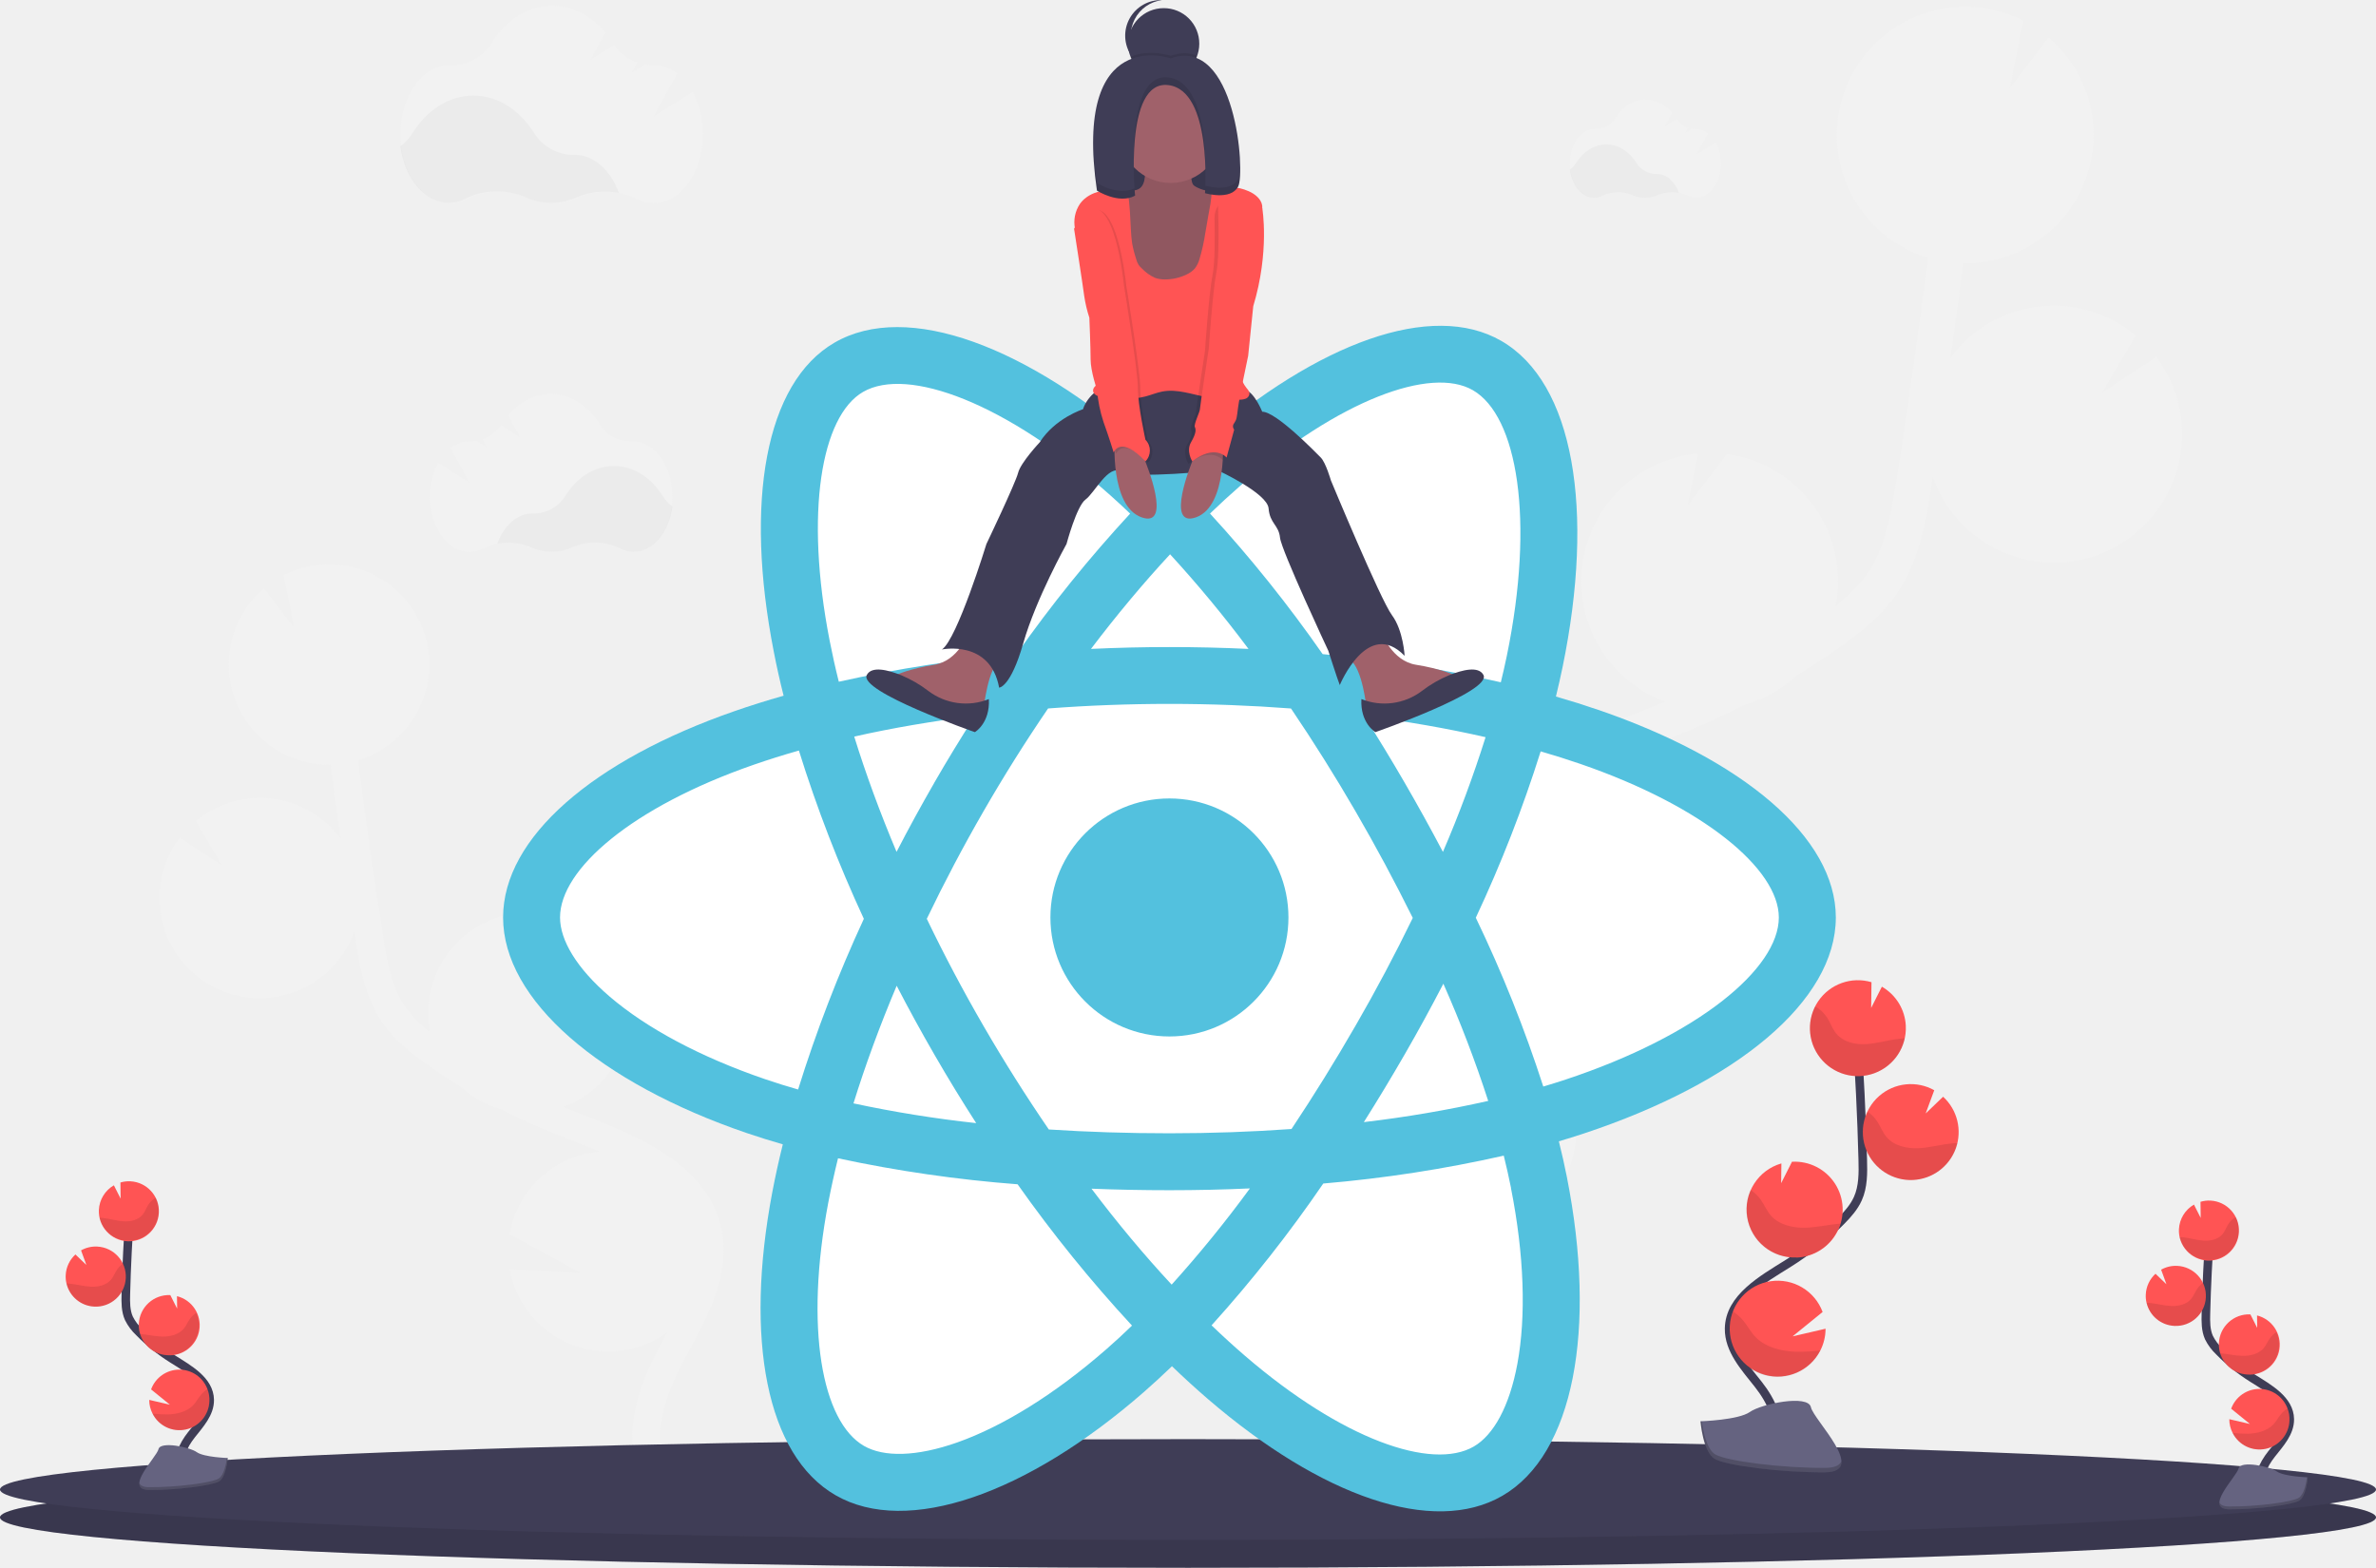
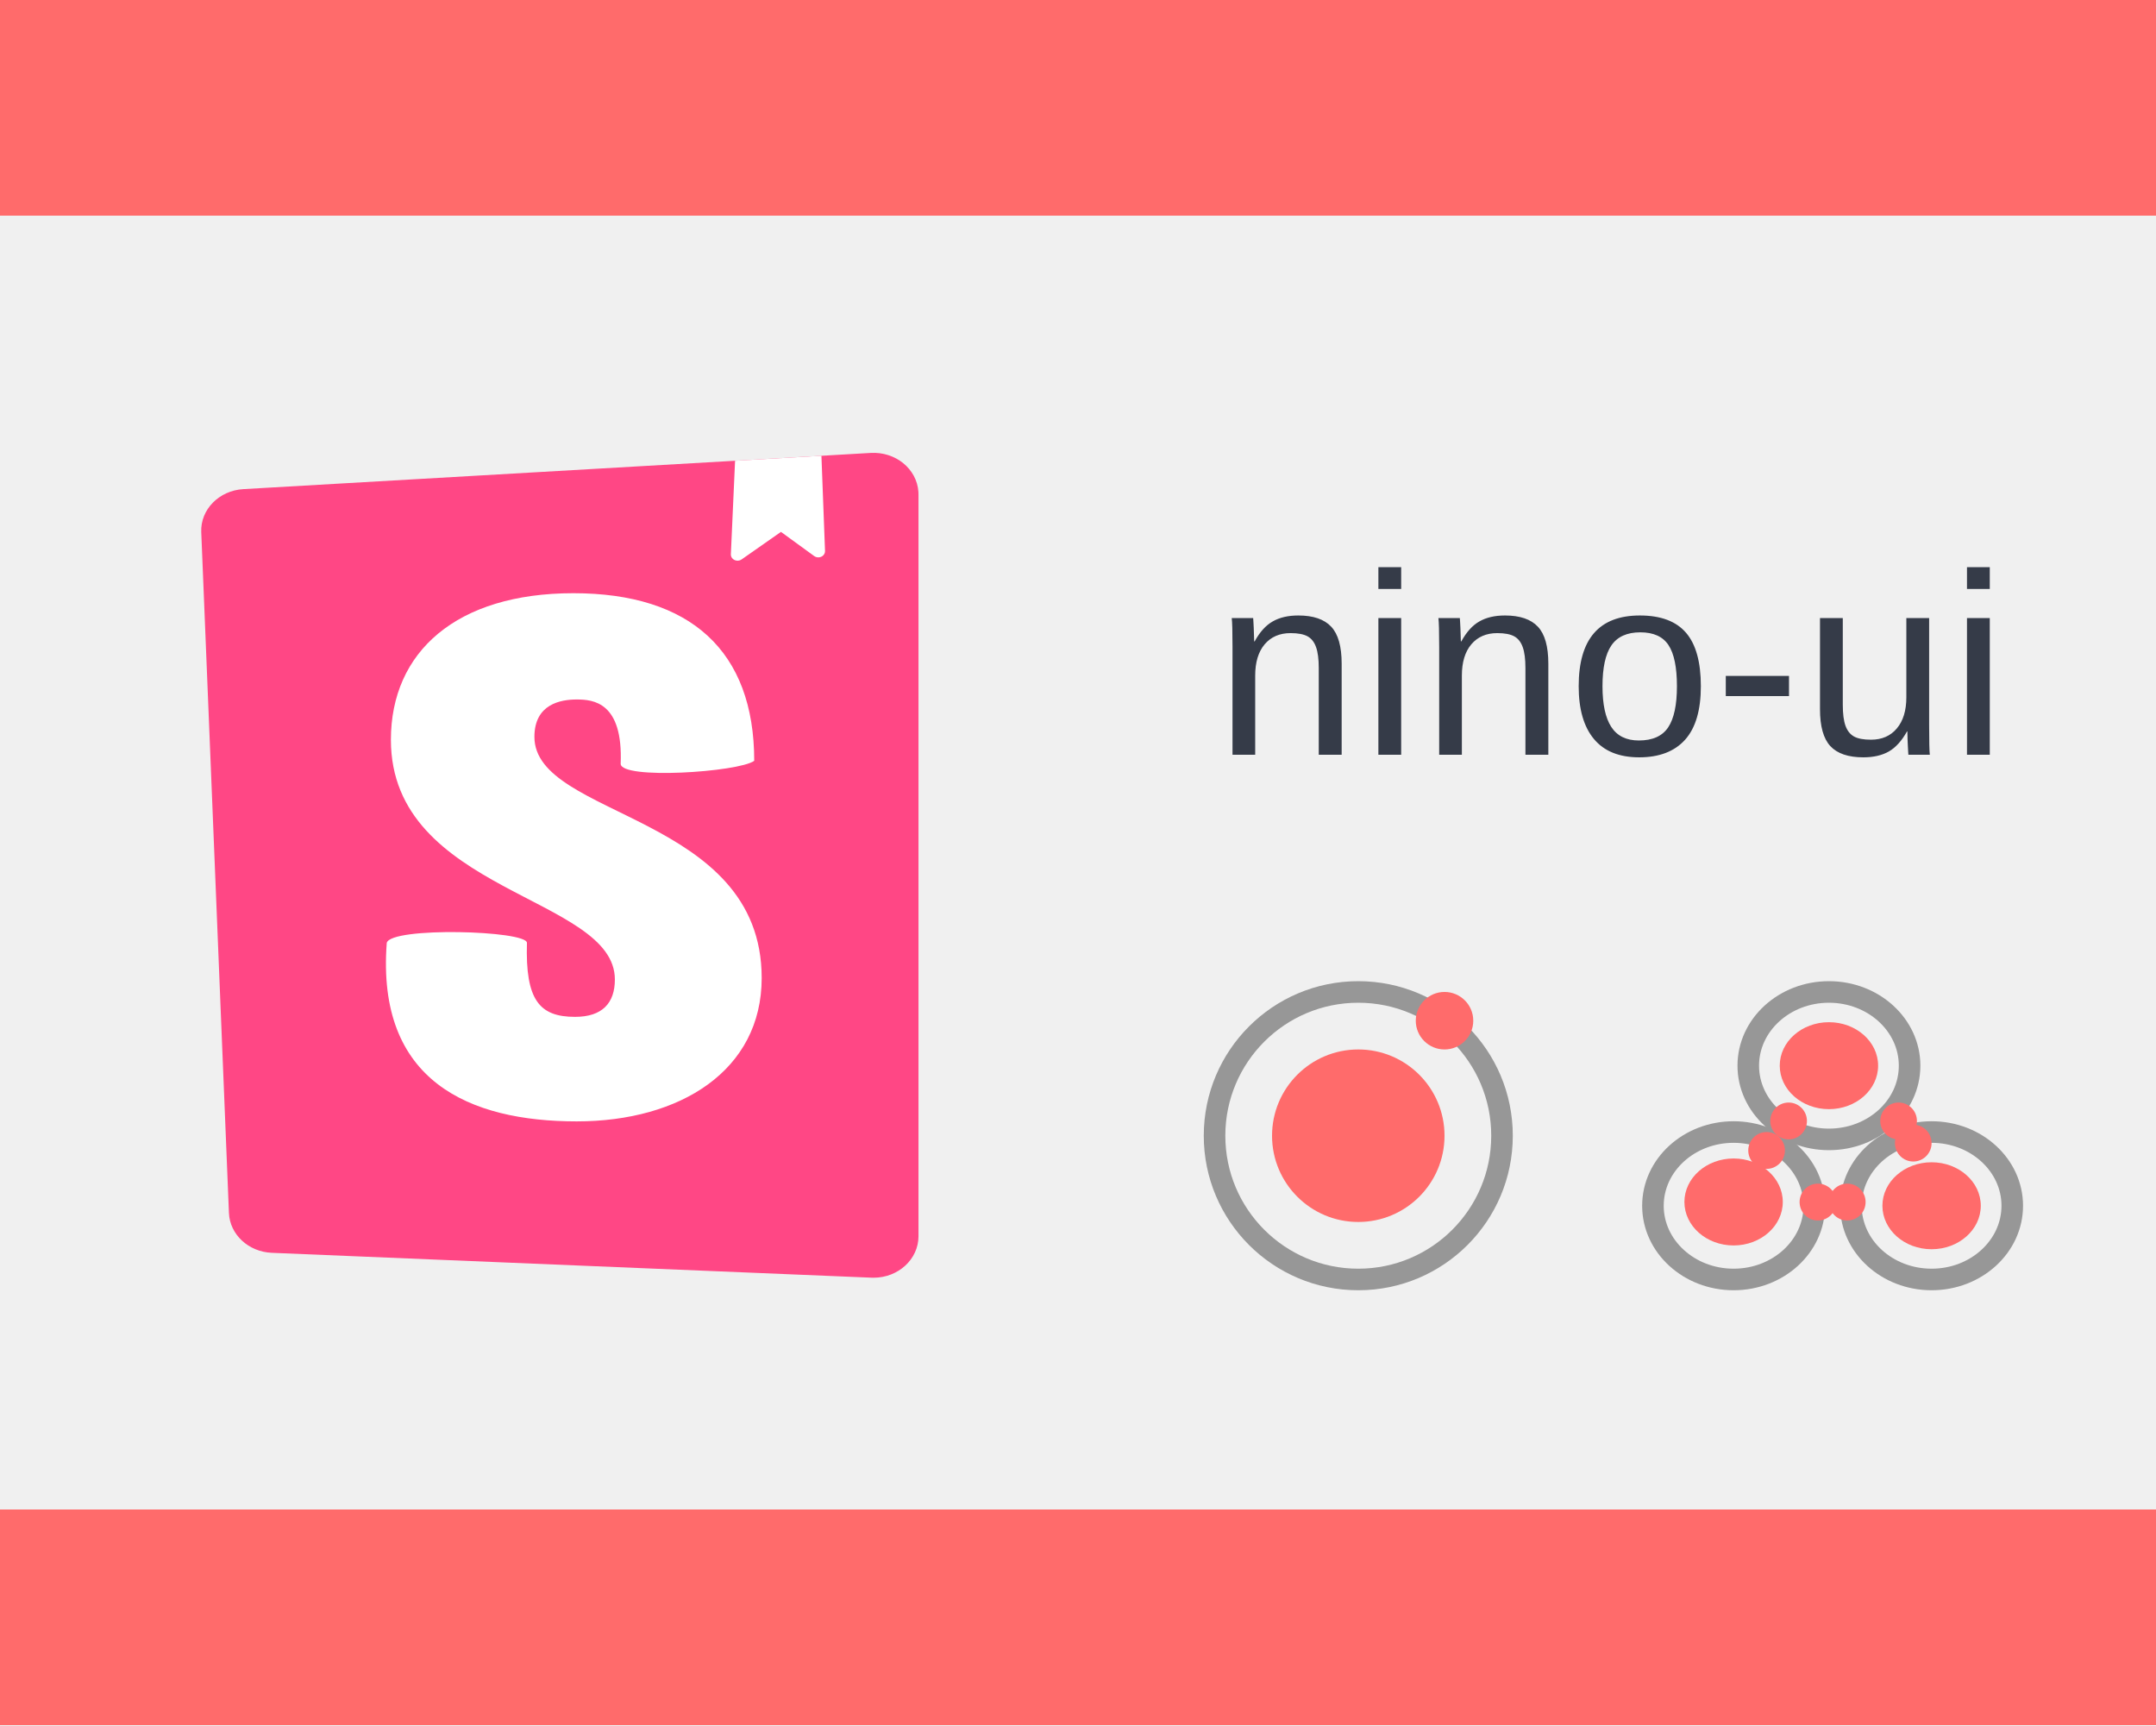
- <svg xmlns="http://www.w3.org/2000/svg" id="a75d69e6-d07c-4db3-9c83-72b2470e5561" data-name="Layer 1" width="1108" height="731.18" viewBox="0 0 1108 731.18">
-   <path d="M813.68,415.2l6.89-2.7c.66-.26,1.31-.54,2-.81a59.85,59.85,0,0,1,15.28-115.77l-4.8,24.2,18.22-23.92.16,0a59.87,59.87,0,0,1,51.16,67.45c-.15,1.13-.39,2.23-.6,3.34,5.61-4.43,10.87-9.32,14.81-15,8-11.54,10.71-25.76,13.47-43.17,5.47-34.48,10.4-69.34,14.84-104.18a59.83,59.83,0,0,1-42-65.36c.25-1.82.6-3.59,1-5.34.1-.44.2-.88.31-1.31.43-1.69.91-3.35,1.47-5,.09-.27.21-.52.3-.78.5-1.37,1-2.72,1.65-4,.22-.5.44-1,.67-1.47.69-1.43,1.42-2.83,2.22-4.19.27-.45.56-.88.83-1.33.62-1,1.27-2,1.94-2.93.36-.5.71-1,1.08-1.49l.27-.39,0,0a59.81,59.81,0,0,1,74.64-17l-6.24,31.49,18-23.64a59.5,59.5,0,0,1,16.32,68.62h.07c-.17.4-.38.78-.55,1.18-.33.74-.67,1.47-1,2.2-.46.93-1,1.84-1.45,2.74-.38.68-.75,1.36-1.16,2-.59,1-1.23,1.9-1.87,2.83-.38.54-.73,1.1-1.12,1.63-1,1.39-2.12,2.72-3.26,4-.4.45-.83.86-1.25,1.3-.81.86-1.62,1.71-2.48,2.52-.53.5-1.09,1-1.64,1.46-.79.7-1.6,1.38-2.43,2-.59.47-1.19.92-1.79,1.36-.87.63-1.75,1.22-2.64,1.81-.6.39-1.2.78-1.81,1.15-1,.61-2.05,1.17-3.1,1.72-.53.27-1,.57-1.59.83-1.58.77-3.2,1.48-4.85,2.11-.31.12-.64.21-.95.32-1.38.5-2.77,1-4.18,1.35-.61.17-1.23.31-1.85.46-1.15.28-2.31.54-3.48.76q-1,.18-2.07.33c-1.15.17-2.31.3-3.48.4-.69.06-1.37.12-2.07.16-1.26.06-2.53.07-3.8.06a2.08,2.08,0,0,0-.25,0q-2.82,22-5.92,44A59.82,59.82,0,0,1,1042,240.88l-15.68,26.58,25.21-16.59a59.68,59.68,0,0,1,11.5,44.16,58.76,58.76,0,0,1-4.5,15.94,59.83,59.83,0,0,1-111.19-4c-.23,1.48-.45,3-.68,4.46-2.44,15.35-5.47,34.46-16.23,50-7.29,10.56-17.33,18.36-27.09,25.22q-9.52,6.7-19.48,12.77a59.85,59.85,0,0,1-24.53,13.74q-16,8.19-32.69,14.81l-6.95,2.72c-6.25,2.44-12.65,4.94-19,7.6,1,.09,2,.17,3,.3a59.9,59.9,0,0,1,50.86,49.05l-42.31,23.11,42.18-1.89A59.16,59.16,0,0,1,843,534.54a59.87,59.87,0,0,1-82.7,11.74l2.1,3.91c1.4,2.58,2.78,5.15,4.12,7.7,18.33,34.74,19.66,64.74,3.75,84.49l-13-10.45c15.49-19.22,3.2-49.77-5.5-66.27-1.32-2.5-2.68-5-4-7.56C736,536.27,722.65,511.53,728,485.2,736,445.5,779.05,428.7,813.68,415.2Z" transform="translate(-46 -84.41)" fill="#f2f2f2" />
-   <path d="M315.6,603.42l-5.38-2.11c-.52-.2-1-.43-1.54-.63a46.75,46.75,0,0,0-11.94-90.42l3.75,18.9-14.22-18.68h-.13a46.76,46.76,0,0,0-40,52.68c.12.89.31,1.74.47,2.61a55.84,55.84,0,0,1-11.56-11.73c-6.23-9-8.37-20.12-10.53-33.71C220.29,493.4,216.45,466.18,213,439a46.72,46.72,0,0,0,32.77-51.05c-.2-1.42-.47-2.8-.79-4.17l-.24-1c-.34-1.32-.71-2.62-1.15-3.88-.07-.21-.16-.41-.24-.61-.39-1.07-.82-2.12-1.28-3.15-.18-.38-.35-.77-.53-1.15-.54-1.11-1.11-2.2-1.73-3.26-.21-.36-.44-.7-.65-1-.49-.78-1-1.55-1.52-2.29-.28-.39-.55-.79-.84-1.17l-.21-.3h0a46.76,46.76,0,0,0-58.29-13.32l4.88,24.6-14.07-18.46a46.48,46.48,0,0,0-12.75,53.59h-.05c.13.31.29.61.43.92.26.58.52,1.15.8,1.72q.54,1.08,1.14,2.13c.29.54.58,1.07.9,1.59.46.75,1,1.48,1.46,2.21.3.42.57.86.88,1.27.8,1.08,1.65,2.12,2.54,3.13.31.35.65.67,1,1,.63.67,1.27,1.33,1.94,2,.41.4.85.77,1.28,1.14q.93.83,1.89,1.59c.46.36.93.71,1.4,1.06.68.49,1.37,1,2.06,1.41.47.31.94.61,1.42.9.79.48,1.6.91,2.42,1.34.42.22.82.45,1.24.66,1.24.6,2.5,1.15,3.79,1.64.24.1.5.16.74.25,1.07.39,2.16.75,3.27,1.06.47.13,1,.24,1.44.35.9.22,1.8.43,2.72.6l1.61.26c.9.13,1.81.23,2.72.31.54.05,1.07.09,1.62.12,1,.05,2,.06,3,.05h.19q2.2,17.22,4.62,34.41a46.71,46.71,0,0,0-67.48-8.14L149.49,488l-19.68-12.95a46.57,46.57,0,0,0-9,34.49A45.8,45.8,0,0,0,124.34,522a46.73,46.73,0,0,0,86.84-3.12c.18,1.15.35,2.32.53,3.48,1.9,12,4.27,26.92,12.67,39.08,5.7,8.24,13.54,14.33,21.16,19.69q7.44,5.24,15.21,10a46.88,46.88,0,0,0,19.16,10.74c8.32,4.26,16.84,8.14,25.54,11.56l5.42,2.13c4.88,1.9,9.88,3.85,14.81,5.93-.78.07-1.57.13-2.36.24A46.77,46.77,0,0,0,283.6,660l33,18-32.94-1.47a46.78,46.78,0,0,0,73.57,29.2c-.55,1-1.09,2-1.64,3.05-1.09,2-2.17,4-3.22,6-14.31,27.13-15.35,50.57-2.92,66l10.13-8.16c-12.1-15-2.5-38.87,4.3-51.76,1-1.95,2.09-3.92,3.16-5.9,9.19-17,19.61-36.37,15.46-56.94C376.29,627.08,342.64,614,315.6,603.42Z" transform="translate(-46 -84.41)" fill="#f2f2f2" />
-   <ellipse cx="554" cy="707.68" rx="554" ry="23.5" fill="#3f3d56" />
-   <ellipse cx="554" cy="707.68" rx="554" ry="23.5" opacity="0.1" />
-   <ellipse cx="554" cy="694.68" rx="554" ry="23.5" fill="#3f3d56" />
-   <path d="M131,770.73c-3-5.51.4-12.26,4.28-17.18s8.61-10,8.51-16.29c-.14-9-9.7-14.31-17.33-19.08a84.78,84.78,0,0,1-15.56-12.51,23,23,0,0,1-4.78-6.4c-1.58-3.52-1.53-7.52-1.43-11.38q.5-19.26,1.9-38.48" transform="translate(-46 -84.41)" fill="none" stroke="#3f3d56" stroke-miterlimit="10" stroke-width="4" />
-   <path d="M92.11,648.7a14,14,0,0,1,7-11.49l3.14,6.21-.09-7.52a13.86,13.86,0,0,1,4.62-.56A14,14,0,1,1,92.11,648.7Z" transform="translate(-46 -84.41)" fill="#ff5454" />
-   <path d="M117.14,743.7a14,14,0,0,0,26.5-5.76,13.82,13.82,0,0,0-.91-5.69,14,14,0,0,0-26.27.15l8.77,7.13-9.64-2.24A13.89,13.89,0,0,0,117.14,743.7Z" transform="translate(-46 -84.41)" fill="#ff5454" />
-   <path d="M124.07,716.45a14,14,0,0,0,4.46-27.54l.07,5.79-3.18-6.29h0a14,14,0,0,0-1.31,28.05Z" transform="translate(-46 -84.41)" fill="#ff5454" />
-   <path d="M90,693.78a14,14,0,0,0,1.32-28,13.88,13.88,0,0,0-7.52,1.78l2.48,6.8-5.11-4.9a14,14,0,0,0-4.53,9.69A13.33,13.33,0,0,0,77,683,14,14,0,0,0,90,693.78Z" transform="translate(-46 -84.41)" fill="#ff5454" />
-   <path d="M94,652.44c3.24.36,6.39,1.37,9.64,1.57s6.82-.58,8.88-3.1c1.11-1.37,1.66-3.09,2.59-4.57a10.08,10.08,0,0,1,3.54-3.33,14,14,0,1,1-26.24,9.32C92.94,652.35,93.47,652.39,94,652.44Z" transform="translate(-46 -84.41)" opacity="0.1" />
-   <path d="M90,693.78a14,14,0,0,0,13.35-20,10.4,10.4,0,0,0-2.82,2.83c-1,1.51-1.61,3.25-2.78,4.64-2.19,2.57-5.92,3.41-9.31,3.25s-6.66-1.11-10-1.42c-.47,0-.94-.08-1.41-.09A14,14,0,0,0,90,693.78Z" transform="translate(-46 -84.41)" opacity="0.1" />
-   <path d="M124.07,716.45a14,14,0,0,0,13.47-19.76,11.36,11.36,0,0,0-3,2.85c-1.09,1.54-1.77,3.31-3,4.73-2.36,2.64-6.34,3.57-9.93,3.48s-6.82-.93-10.28-1.19A14,14,0,0,0,124.07,716.45Z" transform="translate(-46 -84.41)" opacity="0.1" />
-   <path d="M117.14,743.7a14,14,0,0,0,26.5-5.76,13.82,13.82,0,0,0-.91-5.69,14,14,0,0,0-3.08,2.74c-1.34,1.63-2.21,3.47-3.76,5-2.87,2.82-7.5,4-11.62,4.09A62.35,62.35,0,0,1,117.14,743.7Z" transform="translate(-46 -84.41)" opacity="0.1" />
-   <path d="M152.19,764.39s-11.08-.34-14.41-2.72-17-5.22-17.87-1.4-16.65,19-4.14,19.06,29.06-2,32.39-4S152.19,764.39,152.19,764.39Z" transform="translate(-46 -84.41)" fill="#656380" />
-   <path d="M115.54,778c12.51.1,29.06-2,32.4-4,2.53-1.54,3.54-7.09,3.88-9.65l.37,0s-.7,8.93-4,11-19.89,4.08-32.39,4c-3.61,0-4.86-1.31-4.79-3.22C111.48,777.26,112.86,778,115.54,778Z" transform="translate(-46 -84.41)" opacity="0.2" />
-   <path d="M1101,779.73c-3-5.51.4-12.26,4.28-17.18s8.61-10,8.51-16.29c-.14-9-9.7-14.31-17.33-19.08a84.78,84.78,0,0,1-15.56-12.51,23,23,0,0,1-4.78-6.4c-1.58-3.52-1.53-7.52-1.43-11.38q.49-19.26,1.9-38.48" transform="translate(-46 -84.41)" fill="none" stroke="#3f3d56" stroke-miterlimit="10" stroke-width="4" />
-   <path d="M1062.11,657.7a14,14,0,0,1,7-11.49l3.14,6.21-.09-7.52a13.86,13.86,0,0,1,4.62-.56,14,14,0,1,1-14.68,13.36Z" transform="translate(-46 -84.41)" fill="#ff5454" />
-   <path d="M1087.14,752.7a14,14,0,0,0,26.5-5.76,13.82,13.82,0,0,0-.91-5.69,14,14,0,0,0-26.27.15l8.77,7.13-9.64-2.24A13.89,13.89,0,0,0,1087.14,752.7Z" transform="translate(-46 -84.41)" fill="#ff5454" />
-   <path d="M1094.07,725.45a14,14,0,0,0,4.46-27.54l.07,5.79-3.18-6.29h0a14,14,0,0,0-1.31,28.05Z" transform="translate(-46 -84.41)" fill="#ff5454" />
-   <path d="M1060,702.78a14,14,0,0,0,1.32-28,13.88,13.88,0,0,0-7.52,1.78l2.48,6.8-5.11-4.9a14,14,0,0,0-4.53,9.69A13.33,13.33,0,0,0,1047,692,14,14,0,0,0,1060,702.78Z" transform="translate(-46 -84.41)" fill="#ff5454" />
-   <path d="M1064,661.44c3.24.36,6.39,1.37,9.64,1.57s6.82-.58,8.88-3.1c1.11-1.37,1.66-3.09,2.59-4.57a10.08,10.08,0,0,1,3.54-3.33,14,14,0,1,1-26.24,9.32C1062.94,661.35,1063.47,661.39,1064,661.44Z" transform="translate(-46 -84.41)" opacity="0.1" />
-   <path d="M1060,702.78a14,14,0,0,0,13.35-20,10.4,10.4,0,0,0-2.82,2.83c-1,1.51-1.61,3.25-2.78,4.64-2.19,2.57-5.92,3.41-9.31,3.25s-6.66-1.11-10-1.42c-.47,0-.94-.08-1.41-.09A14,14,0,0,0,1060,702.78Z" transform="translate(-46 -84.41)" opacity="0.1" />
-   <path d="M1094.07,725.45a14,14,0,0,0,13.47-19.76,11.36,11.36,0,0,0-3,2.85c-1.09,1.54-1.77,3.31-3,4.73-2.36,2.64-6.34,3.57-9.93,3.48s-6.82-.93-10.28-1.19A14,14,0,0,0,1094.07,725.45Z" transform="translate(-46 -84.41)" opacity="0.1" />
-   <path d="M1087.14,752.7a14,14,0,0,0,26.5-5.76,13.82,13.82,0,0,0-.91-5.69,14,14,0,0,0-3.08,2.74c-1.34,1.63-2.21,3.47-3.76,5-2.87,2.82-7.5,4-11.62,4.09A62.35,62.35,0,0,1,1087.14,752.7Z" transform="translate(-46 -84.41)" opacity="0.1" />
-   <path d="M1122.19,773.39s-11.08-.34-14.41-2.72-17-5.22-17.87-1.4-16.65,19-4.14,19.06,29.06-2,32.39-4S1122.19,773.39,1122.19,773.39Z" transform="translate(-46 -84.41)" fill="#656380" />
-   <path d="M1085.54,787c12.51.1,29.06-2,32.4-4,2.53-1.54,3.54-7.09,3.88-9.65l.37,0s-.7,8.93-4,11-19.89,4.08-32.39,4c-3.61,0-4.86-1.31-4.79-3.22C1081.48,786.26,1082.86,787,1085.54,787Z" transform="translate(-46 -84.41)" opacity="0.2" />
-   <path d="M791.57,415.56q-9.92-3.4-20-6.3,1.66-6.79,3.09-13.65c15.14-73.51,5.24-132.73-28.57-152.22-32.42-18.7-85.44.8-139,47.39q-7.92,6.92-15.47,14.2-5.07-4.85-10.3-9.51C525.21,245.64,469,224.65,435.18,244.2c-32.39,18.75-42,74.42-28.35,144.09q2,10.35,4.59,20.58c-7.95,2.26-15.64,4.67-23,7.24C322.63,439,280.61,475,280.61,512.29c0,38.51,45.11,77.14,113.64,100.56q8.34,2.83,16.8,5.26-2.74,11-4.88,22.18c-13,68.46-2.84,122.82,29.46,141.45C469,801,525,781.2,579.52,733.54c4.31-3.77,8.63-7.77,13-11.95q8.18,7.89,16.79,15.32c52.82,45.45,105,63.81,137.26,45.12,33.33-19.29,44.16-77.69,30.1-148.73q-1.6-8.14-3.73-16.61,5.91-1.74,11.56-3.61c71.24-23.6,117.6-61.76,117.6-100.79,0-37.43-43.38-73.62-110.5-96.73Z" transform="translate(-46 -84.41)" fill="#53c1de" />
-   <path d="M776.12,587.88c-3.4,1.13-6.88,2.21-10.44,3.27a621.6,621.6,0,0,0-31.47-78.73,623.06,623.06,0,0,0,30.25-77.58c6.35,1.84,12.53,3.78,18.47,5.83,57.51,19.79,92.59,49.06,92.59,71.62,0,24-37.89,55.21-99.4,75.59ZM750.6,638.46c6.22,31.41,7.1,59.81,3,82-3.7,19.95-11.14,33.25-20.34,38.58-19.59,11.33-61.47-3.4-106.64-42.27q-7.77-6.69-15.63-14.25a624.23,624.23,0,0,0,52.09-66.14,620.2,620.2,0,0,0,84.17-13q1.9,7.68,3.37,15ZM492.48,757.1c-19.14,6.76-34.38,6.95-43.59,1.64-19.6-11.31-27.75-55-16.63-113.5q2-10.37,4.53-20.63a625.79,625.79,0,0,0,83.75,12.13,645.09,645.09,0,0,0,53.35,65.9q-5.79,5.61-11.84,10.91c-24.11,21.08-48.28,36-69.57,43.55ZM402.84,587.73c-30.31-10.36-55.33-23.82-72.49-38.5-15.41-13.2-23.19-26.31-23.19-36.94,0-22.63,33.74-51.5,90-71.11q10.6-3.69,21.39-6.73a637.08,637.08,0,0,0,30.29,78.48,646.29,646.29,0,0,0-30.66,79.6Q410.44,590.32,402.84,587.73Zm30.05-204.54c-11.68-59.69-3.93-104.72,15.59-116,20.79-12,66.76,5.12,115.22,48.15,3.1,2.75,6.21,5.63,9.32,8.6a635.89,635.89,0,0,0-52.93,65.52,648.42,648.42,0,0,0-82.93,12.89q-2.39-9.52-4.27-19.15ZM701,449.38q-9.11-15.74-18.89-31.08c19.83,2.51,38.82,5.83,56.66,9.91a565.54,565.54,0,0,1-19.89,53.51q-8.61-16.35-17.88-32.34ZM591.64,342.91a569.3,569.3,0,0,1,36.57,44.14q-36.71-1.73-73.45,0c12.07-15.92,24.44-30.72,36.88-44.13Zm-110,106.65q-9.15,15.87-17.55,32.14c-7.73-18.33-14.34-36.36-19.74-53.77,17.73-4,36.64-7.21,56.34-9.68Q490.77,433.69,481.62,449.56Zm19.61,158.65A564.64,564.64,0,0,1,444,599c5.49-17.71,12.25-36.13,20.15-54.86q8.43,16.29,17.61,32.16Q491.1,592.49,501.23,608.21Zm91.14,75.33C579.79,670,567.24,655,555,638.79q17.85.71,36.36.71,19,0,37.51-.84A563.94,563.94,0,0,1,592.37,683.54ZM719.08,543.19A562.82,562.82,0,0,1,740,597.85a561.35,561.35,0,0,1-58,9.89q9.85-15.63,19.08-31.63,9.38-16.26,18-32.92Zm-41,19.66q-14.12,24.52-29.81,48.1c-18.44,1.32-37.49,2-56.91,2s-38.15-.6-56.27-1.78Q519,587.67,504.7,563t-26.51-50.08q12.27-25.53,26.43-50.1h0q14.14-24.56,30.13-48c18.49-1.4,37.43-2.13,56.59-2.13s38.22.74,56.69,2.14q15.81,23.37,30,47.81t26.79,49.87q-12.45,25.62-26.71,50.3Zm54.77-296.46c20.81,12,28.9,60.4,15.83,123.87q-1.29,6.19-2.8,12.35a635.74,635.74,0,0,0-83.09-13.13,625.16,625.16,0,0,0-52.53-65.56q7-6.74,14.29-13.11c45.88-39.93,88.76-55.69,108.3-44.42Z" transform="translate(-46 -84.41)" fill="#fff" />
-   <path d="M591.34,456.79a55.5,55.5,0,1,1-55.5,55.5,55.49,55.49,0,0,1,55.5-55.5" transform="translate(-46 -84.41)" fill="#53c1de" />
-   <path d="M605.26,104.81a16.6,16.6,0,1,1-16.6-16.6A16.52,16.52,0,0,1,605.26,104.81Z" transform="translate(-46 -84.41)" fill="#3f3d56" />
-   <path d="M575.4,109a16.62,16.62,0,0,1,12.49-24.54,16.6,16.6,0,1,0,1.41,33.07A16.6,16.6,0,0,1,575.4,109Z" transform="translate(-46 -84.41)" fill="#3f3d56" />
-   <rect x="521.91" y="43.52" width="44.47" height="69.37" fill="#3f3d56" />
-   <rect x="521.91" y="43.52" width="44.47" height="69.37" opacity="0.1" />
-   <path d="M497.66,379.61s-4.75,13.05-16,14.83-17.79,4.74-17.79,4.74l26.68,17.19,14.23-1.78s1.78-18.38,7.71-22.53S497.66,379.61,497.66,379.61Z" transform="translate(-46 -84.41)" fill="#a0616a" />
-   <path d="M690.34,379.61s4.75,13.05,16,14.83,17.79,4.74,17.79,4.74l-26.68,17.19-14.23-1.78s-1.78-18.38-7.71-22.53S690.34,379.61,690.34,379.61Z" transform="translate(-46 -84.41)" fill="#a0616a" />
-   <path d="M560.5,264.59s-7.11,3.56-9.48,10.68c0,0-13,4.15-20.16,15.41,0,0-8.9,9.49-10.08,14.23S506,338.11,506,338.11s-13.64,44.47-20.75,49.21c0,0,22.53-4.74,26.68,17.79,0,0,5.33,0,11.26-20.75s20.16-46.25,20.16-46.25,4.74-17.78,8.89-20.75,10.67-16.6,16.6-13,45.06-.6,45.06-.6S637,314.4,637.58,321.51s4.74,7.71,5.33,13.64,22.53,52.76,22.53,52.76,4.15,13,5.34,16c0,0,13-31.42,30.24-13.63,0,0-.6-11.86-5.93-19s-28.46-62.84-28.46-62.84-2.37-8.3-4.74-10.67-20.76-21.35-27.28-21.35c0,0-3.55-8.89-7.7-10.08Z" transform="translate(-46 -84.41)" fill="#3f3d56" />
-   <path d="M507.14,410.44a28.89,28.89,0,0,1-28.22-3.79,56.37,56.37,0,0,0-12.59-7.3c-6.29-2.54-13.81-4.42-16.1-.17-4.15,7.71,50.39,26.68,50.39,26.68S507.74,421.71,507.14,410.44Z" transform="translate(-46 -84.41)" fill="#3f3d56" />
-   <path d="M680.86,410.44a28.89,28.89,0,0,0,28.22-3.79,56.37,56.37,0,0,1,12.59-7.3c6.29-2.54,13.81-4.42,16.1-.17,4.15,7.71-50.39,26.68-50.39,26.68S680.26,421.71,680.86,410.44Z" transform="translate(-46 -84.41)" fill="#3f3d56" />
-   <path d="M579.88,167.08c-.22,2.06-.9,4.29-2.66,5.38-1.44.9-3.26.83-4.92,1.17a11.46,11.46,0,0,0-7.82,6.77,17.51,17.51,0,0,0-.75,10.55,39.22,39.22,0,0,0,1.52,5.06c1.74,4.92,3.84,9.8,7.09,13.89a59,59,0,0,0,9.3,8.77c2.11,1.72,4.29,3.47,6.89,4.28a21.75,21.75,0,0,0,5.4.72c2.25.1,4.65.17,6.6-.95,3-1.73,3.89-5.55,5.52-8.62,1.38-2.6,3.44-4.81,4.73-7.46a29.49,29.49,0,0,0,2-6.52l2.77-12.3c1-4.47,1.92-9.51-.59-13.34a2.28,2.28,0,0,0-.74-.77,2.79,2.79,0,0,0-1.52-.15,16.44,16.44,0,0,1-9.15-2.09,3.93,3.93,0,0,1-1.15-.9,4.72,4.72,0,0,1-.7-2.12,22.2,22.2,0,0,0-1.28-4.45,3,3,0,0,0-.87-1.34,3.15,3.15,0,0,0-1.41-.47,114.47,114.47,0,0,0-12.93-1.35c-1.42-.07-3.56-.64-4.54.62S580,165.58,579.88,167.08Z" transform="translate(-46 -84.41)" fill="#a0616a" />
-   <path d="M579.88,167.08c-.22,2.06-.9,4.29-2.66,5.38-1.44.9-3.26.83-4.92,1.17a11.46,11.46,0,0,0-7.82,6.77,17.51,17.51,0,0,0-.75,10.55,39.22,39.22,0,0,0,1.52,5.06c1.74,4.92,3.84,9.8,7.09,13.89a59,59,0,0,0,9.3,8.77c2.11,1.72,4.29,3.47,6.89,4.28a21.75,21.75,0,0,0,5.4.72c2.25.1,4.65.17,6.6-.95,3-1.73,3.89-5.55,5.52-8.62,1.38-2.6,3.44-4.81,4.73-7.46a29.49,29.49,0,0,0,2-6.52l2.77-12.3c1-4.47,1.92-9.51-.59-13.34a2.28,2.28,0,0,0-.74-.77,2.79,2.79,0,0,0-1.52-.15,16.44,16.44,0,0,1-9.15-2.09,3.93,3.93,0,0,1-1.15-.9,4.72,4.72,0,0,1-.7-2.12,22.2,22.2,0,0,0-1.28-4.45,3,3,0,0,0-.87-1.34,3.15,3.15,0,0,0-1.41-.47,114.47,114.47,0,0,0-12.93-1.35c-1.42-.07-3.56-.64-4.54.62S580,165.58,579.88,167.08Z" transform="translate(-46 -84.41)" opacity="0.1" />
-   <path d="M571.85,174.15a26.93,26.93,0,0,0-7.13-1.12c-5.72-.14-11.84,1.83-15.14,6.5A15.34,15.34,0,0,0,547.29,191a23.57,23.57,0,0,0,5.2,10.66,32,32,0,0,1,4,5.24c1.58,3,1.63,6.59,2.06,10,1,8.12,4.46,15.75,5.83,23.82s.19,17.42-6.18,22.55c-1.07.86-2.37,1.77-2.46,3.14-.14,2.19,2.71,3.12,4.9,3.33,6.55.62,13.27,1.23,19.63-.46,2.63-.7,5.17-1.79,7.85-2.29,6.8-1.27,13.64,1.34,20.45,2.59a90.61,90.61,0,0,0,14.91,1.21,7.94,7.94,0,0,0,3.43-.45,2.75,2.75,0,0,0,1.74-2.74,4.76,4.76,0,0,0-1.18-2c-3.44-4.25-4.49-9.9-5.43-15.29l-3.15-18.11c-1.69-9.68-3.26-20.2,1.32-28.89,3.29-6.25,9.36-10.65,12.83-16.8a9.84,9.84,0,0,0,1.55-6.28c-.52-3.09-3.31-5.3-6.17-6.59A23.21,23.21,0,0,0,611,173c.1,4.33-1,8.71-1.71,13l-1.21,7a88.83,88.83,0,0,1-2.71,12.2,12.85,12.85,0,0,1-2.17,4.42,11.43,11.43,0,0,1-3.83,2.79,22.83,22.83,0,0,1-10.14,2.32,13.54,13.54,0,0,1-4.48-.69,19,19,0,0,1-6.17-4.34,10.11,10.11,0,0,1-1.63-1.77,9.93,9.93,0,0,1-1.11-2.67,55.42,55.42,0,0,1-1.91-7.48c-.3-1.94-.4-3.91-.54-5.87C573,186.12,573,179.72,571.85,174.15Z" transform="translate(-46 -84.41)" fill="#ff5454" />
-   <path d="M565.84,288.9s-2.37,31.43,12.45,36.76,1.78-26.09,1.78-26.09l-4.75-9.48Z" transform="translate(-46 -84.41)" fill="#a0616a" />
-   <path d="M616.23,288.9s2.37,31.43-12.45,36.76S602,299.57,602,299.57l4.75-9.48Z" transform="translate(-46 -84.41)" fill="#a0616a" />
-   <path d="M552.79,184l-4.74,7.71s4.15,26.68,4.74,31.42a62.2,62.2,0,0,0,2.38,10.08s.59,14.23.59,19.57,3,14.23,3,14.23a64.82,64.82,0,0,0,3,14.82c2.37,6.52,4.74,14.23,4.74,14.23s3-8.3,14.82,4.15a7.18,7.18,0,0,0,0-10.08s-3.55-16-3.55-24.31-6.53-48-6.53-48S567,172.7,552.79,184Z" transform="translate(-46 -84.41)" opacity="0.1" />
-   <path d="M551.61,183.37l-4.74,7.71s4.15,26.68,4.74,31.42A61.84,61.84,0,0,0,554,232.58s.59,14.23.59,19.56,3,14.23,3,14.23a64.53,64.53,0,0,0,3,14.82c2.37,6.53,4.75,14.23,4.75,14.23s3-8.3,14.82,4.15a7.18,7.18,0,0,0,0-10.07s-3.56-16-3.56-24.31-6.52-48-6.52-48S565.84,172.1,551.61,183.37Z" transform="translate(-46 -84.41)" fill="#ff5454" />
-   <path d="M629.87,179.22l3,3.53s3.49,20.18-4.22,45.68l-2.37,23.12s-4.15,19.57-4.74,24.31-.59,5.33-1.78,7.11a2.29,2.29,0,0,0,0,3l-3.56,13s-5.33-6.52-16,1.78c0,0-3-4.74-.6-8.89s2.37-5.93,1.78-7.12,2.37-7.11,2.37-8.3S607.93,248,607.93,248s1.78-26.68,3.56-35.57c1.09-5.47,1.07-17.66.88-26.24-.19-8.94,10.63-13.78,17-7.5C629.52,178.85,629.7,179,629.87,179.22Z" transform="translate(-46 -84.41)" opacity="0.1" />
-   <path d="M631.65,178l3,3.53s3.49,20.19-4.22,45.68l-2.37,23.12s-4.15,19.57-4.74,24.31-.6,5.34-1.78,7.12a2.28,2.28,0,0,0,0,3L618,297.8s-5.33-6.53-16,1.77c0,0-3-4.74-.59-8.89s2.37-5.93,1.78-7.11,2.37-7.12,2.37-8.3,4.15-28.46,4.15-28.46,1.78-26.68,3.56-35.58.59-35.57.59-35.57S623.35,169.14,631.65,178Z" transform="translate(-46 -84.41)" fill="#ff5454" />
-   <circle cx="545.92" cy="61.61" r="23.72" fill="#a0616a" />
-   <path d="M604.29,110.41a16.6,16.6,0,0,1-31.09.44c9.26-3.73,18.72-.41,18.72-.41C596.65,108.78,600.75,108.93,604.29,110.41Z" transform="translate(-46 -84.41)" opacity="0.1" />
-   <path d="M591.92,111.63s-45.65-16-34.38,61.66c0,0,10.08,6.52,17.78,2.37,0,0-5.33-53.95,15.42-51.58s17.19,50.4,17.19,50.4,11.86,3.55,15.42-3S622.16,101,591.92,111.63Z" transform="translate(-46 -84.41)" fill="#3f3d56" />
-   <path d="M590.74,120.52c-14.24-1.62-16.2,23.27-16,39.05.17-15.69,2.81-37,16-35.49,14.81,1.69,17.24,26.66,17.41,40.8C608.32,151.9,606.9,122.37,590.74,120.52Z" transform="translate(-46 -84.41)" opacity="0.1" />
-   <path d="M557.54,169.73a159.38,159.38,0,0,1-1.77-20.53,152.12,152.12,0,0,0,1.77,24.09s10.08,6.52,17.78,2.37c0,0-.12-1.28-.26-3.43C567.39,176.1,557.54,169.73,557.54,169.73Z" transform="translate(-46 -84.41)" opacity="0.1" />
-   <path d="M623.35,168c-3.32,6.08-13.83,3.41-15.25,3-.07,2.2-.17,3.52-.17,3.52s11.86,3.55,15.42-3c.73-1.34,1.11-5.13,1-10.2C624.25,164.57,623.9,167,623.35,168Z" transform="translate(-46 -84.41)" opacity="0.1" />
-   <path d="M872.73,757.37c4.74-8.78-.64-19.54-6.82-27.37s-13.73-16-13.57-26c.23-14.35,15.45-22.81,27.62-30.42a134.77,134.77,0,0,0,24.79-19.93c3-3.05,5.87-6.31,7.62-10.21,2.52-5.6,2.45-12,2.29-18.12q-.79-30.71-3-61.34" transform="translate(-46 -84.41)" fill="none" stroke="#3f3d56" stroke-miterlimit="10" stroke-width="4" />
-   <path d="M934.74,562.9a22.31,22.31,0,0,0-11.16-18.32l-5,9.9.15-12a22.37,22.37,0,1,0,16,20.41Z" transform="translate(-46 -84.41)" fill="#ff5454" />
-   <path d="M894.86,714.29a22.36,22.36,0,1,1,1.08-18l-14,11.37,15.37-3.57A22.25,22.25,0,0,1,894.86,714.29Z" transform="translate(-46 -84.41)" fill="#ff5454" />
-   <path d="M883.81,670.86A22.37,22.37,0,0,1,876.72,627l-.12,9.22,5.06-10h.06a22.37,22.37,0,1,1,2.09,44.69Z" transform="translate(-46 -84.41)" fill="#ff5454" />
-   <path d="M938.11,634.73A22.37,22.37,0,1,1,948,592.87l-4,10.83,8.13-7.8a22.37,22.37,0,0,1-14.07,38.83Z" transform="translate(-46 -84.41)" fill="#ff5454" />
-   <path d="M931.74,568.86c-5.17.57-10.19,2.18-15.37,2.5s-10.87-.92-14.14-5c-1.77-2.17-2.65-4.91-4.14-7.28a16,16,0,0,0-5.63-5.3,22.37,22.37,0,1,0,41.81,14.84C933.42,568.71,932.58,568.77,931.74,568.86Z" transform="translate(-46 -84.41)" opacity="0.1" />
-   <path d="M938.11,634.73a22.39,22.39,0,0,1-21.28-31.91,16.37,16.37,0,0,1,4.5,4.51c1.59,2.4,2.56,5.18,4.43,7.39,3.48,4.09,9.44,5.43,14.84,5.19s10.6-1.78,16-2.28c.75-.06,1.5-.11,2.26-.13A22.37,22.37,0,0,1,938.11,634.73Z" transform="translate(-46 -84.41)" opacity="0.1" />
-   <path d="M883.81,670.86a22.37,22.37,0,0,1-21.46-31.49,17.83,17.83,0,0,1,4.73,4.55c1.74,2.45,2.82,5.27,4.86,7.54,3.77,4.2,10.11,5.68,15.83,5.54,5.54-.12,10.87-1.48,16.38-1.9A22.36,22.36,0,0,1,883.81,670.86Z" transform="translate(-46 -84.41)" opacity="0.1" />
-   <path d="M894.86,714.29A22.37,22.37,0,0,1,854.08,696a22.27,22.27,0,0,1,4.91,4.38c2.13,2.59,3.53,5.53,6,7.94,4.57,4.49,11.95,6.34,18.52,6.51A97.1,97.1,0,0,0,894.86,714.29Z" transform="translate(-46 -84.41)" opacity="0.1" />
-   <path d="M839,747.26s17.65-.54,23-4.33,27.16-8.31,28.48-2.24,26.53,30.22,6.6,30.38-46.31-3.1-51.62-6.34S839,747.26,839,747.26Z" transform="translate(-46 -84.41)" fill="#656380" />
-   <path d="M897.4,769c-19.93.16-46.31-3.11-51.62-6.34-4-2.47-5.65-11.3-6.19-15.38l-.59,0s1.12,14.24,6.43,17.47,31.69,6.5,51.62,6.34c5.75,0,7.74-2.09,7.63-5.12C903.88,767.78,901.69,768.92,897.4,769Z" transform="translate(-46 -84.41)" opacity="0.2" />
-   <path d="M369,127.27l-18.25,11.57,11.08-20.15a18,18,0,0,0-11-3.94h-.3a21.58,21.58,0,0,1-3.78-.28l-6.19,3.92,2.65-4.82a22.06,22.06,0,0,1-10.82-8.21l-11.07,7,7-12.72c-6.48-7.77-15.2-12.54-24.81-12.54-11.51,0-21.76,6.85-28.38,17.52a21.24,21.24,0,0,1-18.76,10.12l-.62,0c-12.71,0-23,14.41-23,32.19s10.3,32.18,23,32.18a17.2,17.2,0,0,0,8-2c8.29-4.31,19.17-4.39,27.85-.54a29,29,0,0,0,23.68.05c8.62-3.77,19.37-3.69,27.61.54a17.23,17.23,0,0,0,7.93,2c12.71,0,23-14.41,23-32.18A40.86,40.86,0,0,0,369,127.27Z" transform="translate(-46 -84.41)" fill="#f2f2f2" />
-   <path d="M334.59,174.36a34,34,0,0,0-19.72,2.14,29,29,0,0,1-23.67-.05c-8.69-3.85-19.57-3.77-27.86.54a17.2,17.2,0,0,1-8,2c-11.29,0-20.68-11.38-22.64-26.38a21.58,21.58,0,0,0,5.64-6.08C245,135.87,255.21,129,266.72,129s21.64,6.77,28.26,17.32a21.79,21.79,0,0,0,18.76,10.31H314C323,156.64,330.8,163.85,334.59,174.36Z" transform="translate(-46 -84.41)" opacity="0.03" />
-   <path d="M846.07,150.83,837,156.6l5.53-10a9,9,0,0,0-5.51-2h-.14a10.79,10.79,0,0,1-1.89-.14l-3.09,2L833.2,144a11,11,0,0,1-5.4-4.09l-5.52,3.5,3.49-6.34a16.17,16.17,0,0,0-12.37-6.26c-5.75,0-10.86,3.42-14.16,8.74a10.57,10.57,0,0,1-9.36,5h-.31c-6.34,0-11.48,7.19-11.48,16s5.14,16.05,11.48,16.05a8.62,8.62,0,0,0,4-1,16.56,16.56,0,0,1,13.89-.27,14.52,14.52,0,0,0,11.81,0,16.58,16.58,0,0,1,13.77.27,8.61,8.61,0,0,0,4,1c6.34,0,11.48-7.18,11.48-16.05A20.28,20.28,0,0,0,846.07,150.83Z" transform="translate(-46 -84.41)" fill="#f2f2f2" />
-   <path d="M828.92,174.32a17,17,0,0,0-9.83,1.07,14.52,14.52,0,0,1-11.81,0,16.58,16.58,0,0,0-13.9.27,8.55,8.55,0,0,1-4,1c-5.64,0-10.32-5.67-11.3-13.15a10.93,10.93,0,0,0,2.82-3c3.3-5.32,8.42-8.73,14.16-8.73s10.79,3.37,14.09,8.63a10.85,10.85,0,0,0,9.36,5.14h.15C823.15,165.48,827,169.08,828.92,174.32Z" transform="translate(-46 -84.41)" opacity="0.03" />
-   <path d="M250.34,300.27,265,309.55l-8.88-16.15a14.48,14.48,0,0,1,8.85-3.15h.23a17.08,17.08,0,0,0,3-.22l4.95,3.14L271,289.31a17.78,17.78,0,0,0,8.67-6.58l8.87,5.62L283,278.16c5.19-6.22,12.18-10,19.87-10,9.23,0,17.44,5.48,22.75,14a17,17,0,0,0,15,8.11h.5c10.18,0,18.43,11.54,18.43,25.78s-8.25,25.79-18.43,25.79a13.86,13.86,0,0,1-6.43-1.61,26.59,26.59,0,0,0-22.31-.43,23.28,23.28,0,0,1-19,0,26.64,26.64,0,0,0-22.12.43,13.9,13.9,0,0,1-6.35,1.57c-10.19,0-18.44-11.54-18.44-25.79A32.78,32.78,0,0,1,250.34,300.27Z" transform="translate(-46 -84.41)" fill="#f2f2f2" />
-   <path d="M277.89,338a27.36,27.36,0,0,1,15.8,1.72,23.28,23.28,0,0,0,19,0,26.61,26.61,0,0,1,22.32.43,13.82,13.82,0,0,0,6.42,1.61c9.05,0,16.57-9.11,18.14-21.13a17.44,17.44,0,0,1-4.52-4.88c-5.31-8.54-13.52-14-22.75-14s-17.33,5.42-22.64,13.88a17.44,17.44,0,0,1-15,8.25h-.23C287.17,323.81,280.93,329.59,277.89,338Z" transform="translate(-46 -84.41)" opacity="0.03" />
+ <svg xmlns="http://www.w3.org/2000/svg" xmlns:xlink="http://www.w3.org/1999/xlink" width="300px" height="240px" viewBox="0 0 300 240" version="1.1" style="background: #FFFFFF;">
+   <defs>
+     <path d="M3.856,105.744 L0.004,11.022 C-0.123,7.893 2.476,5.242 5.862,5.047 L93.162,0.011 C96.608,-0.187 99.576,2.23 99.791,5.41 C99.8,5.53 99.804,5.65 99.804,5.77 L99.804,108.986 C99.804,112.173 97.005,114.756 93.552,114.756 C93.458,114.756 93.365,114.754 93.271,114.75 L9.823,111.291 C6.573,111.157 3.978,108.744 3.856,105.744 L3.856,105.744 Z" id="path-1" />
+   </defs>
+   <g id="Page-1" stroke="none" stroke-width="1" fill="none" fill-rule="evenodd">
+     <g id="Artboard">
+       <rect id="Rectangle" fill="#FF6B6B" x="0" y="210" width="300" height="30" />
+       <rect id="Rectangle" fill="#FF6B6B" x="0" y="0" width="300" height="30" />
+       <g id="Atom" transform="translate(169, 138)">
+         <circle id="Oval" stroke="#979797" stroke-width="3" cx="20" cy="20" r="20" />
+         <circle id="Oval-2" fill="#FF6B6B" cx="20" cy="20" r="12" />
+         <circle id="Oval-2" fill="#FF6B6B" cx="32" cy="4" r="4" />
+       </g>
+       <g id="Molecules" transform="translate(230, 138)">
+         <g id="Atom1" transform="translate(13.26531, 0)">
+           <ellipse id="Oval" stroke="#979797" stroke-width="3" cx="11.224" cy="10.256" rx="11.224" ry="10.256" />
+           <ellipse id="Oval-2" fill="#FF6B6B" cx="11.224" cy="10.256" rx="6.844" ry="6.049" />
+         </g>
+         <g id="Atom2" transform="translate(27.55102, 19.48718)">
+           <ellipse id="Oval" stroke="#979797" stroke-width="3" cx="11.224" cy="10.256" rx="11.224" ry="10.256" />
+           <ellipse id="Oval-2" fill="#FF6B6B" cx="11.224" cy="10.256" rx="6.844" ry="6.049" />
+         </g>
+         <g id="Atom3" transform="translate(0, 19.48718)">
+           <ellipse id="Oval" stroke="#979797" stroke-width="3" cx="11.224" cy="10.256" rx="11.224" ry="10.256" />
+           <ellipse id="Oval-2" fill="#FF6B6B" cx="11.224" cy="9.73" rx="6.844" ry="6.049" />
+         </g>
+         <ellipse id="Oval-2" fill="#FF6B6B" cx="18.878" cy="17.949" rx="2.551" ry="2.564" />
+         <ellipse id="Oval-2" fill="#FF6B6B" cx="36.224" cy="21.026" rx="2.551" ry="2.564" />
+         <ellipse id="Oval-2" fill="#FF6B6B" cx="22.959" cy="29.231" rx="2.551" ry="2.564" />
+         <ellipse id="Oval-2" fill="#FF6B6B" cx="27.041" cy="29.231" rx="2.551" ry="2.564" />
+         <ellipse id="Oval-2" fill="#FF6B6B" cx="34.184" cy="17.949" rx="2.551" ry="2.564" />
+         <ellipse id="Oval-2" fill="#FF6B6B" cx="15.816" cy="22.051" rx="2.551" ry="2.564" />
+       </g>
+       <g id="storybook-icon" transform="translate(28, 63)">
+         <g id="path-1-link" fill-rule="nonzero" fill="#FF4785">
+           <path d="M3.856,105.744 L0.004,11.022 C-0.123,7.893 2.476,5.242 5.862,5.047 L93.162,0.011 C96.608,-0.187 99.576,2.23 99.791,5.41 C99.8,5.53 99.804,5.65 99.804,5.77 L99.804,108.986 C99.804,112.173 97.005,114.756 93.552,114.756 C93.458,114.756 93.365,114.754 93.271,114.75 L9.823,111.291 C6.573,111.157 3.978,108.744 3.856,105.744 L3.856,105.744 Z" id="path-1" />
+         </g>
+         <g id="Clipped">
+           <mask id="mask-2" fill="white">
+             <use xlink:href="#path-1" />
+           </mask>
+           <g id="path-1" />
+           <path d="M73.697,14.105 L74.294,0.869 L86.283,0 L86.799,13.65 C86.817,14.125 86.414,14.523 85.9,14.54 C85.679,14.547 85.463,14.482 85.29,14.356 L80.667,10.995 L75.193,14.827 C74.782,15.114 74.197,15.04 73.886,14.661 C73.755,14.502 73.688,14.305 73.697,14.105 Z M58.365,43.253 C58.365,45.498 74.748,44.422 76.948,42.845 C76.948,27.559 68.06,19.527 51.786,19.527 C35.511,19.527 26.393,27.684 26.393,39.92 C26.393,61.232 57.557,61.64 57.557,73.264 C57.557,76.527 55.825,78.465 52.017,78.465 C47.053,78.465 45.091,76.126 45.322,68.172 C45.322,66.447 26.393,65.909 25.816,68.172 C24.346,87.446 37.358,93.006 52.247,93.006 C66.675,93.006 77.986,85.909 77.986,73.061 C77.986,50.219 46.361,50.831 46.361,39.513 C46.361,34.924 50.054,34.312 52.247,34.312 C54.556,34.312 58.711,34.688 58.365,43.253 Z" id="Shape" fill="#FFFFFF" fill-rule="nonzero" mask="url(#mask-2)" />
+         </g>
+       </g>
+       <text id="nino-ui" font-family="ArialMT, Arial" font-size="36" font-weight="normal" letter-spacing="0.37" fill="#353B48">
+         <tspan x="169" y="105">nino-ui</tspan>
+       </text>
+     </g>
+   </g>
</svg>
